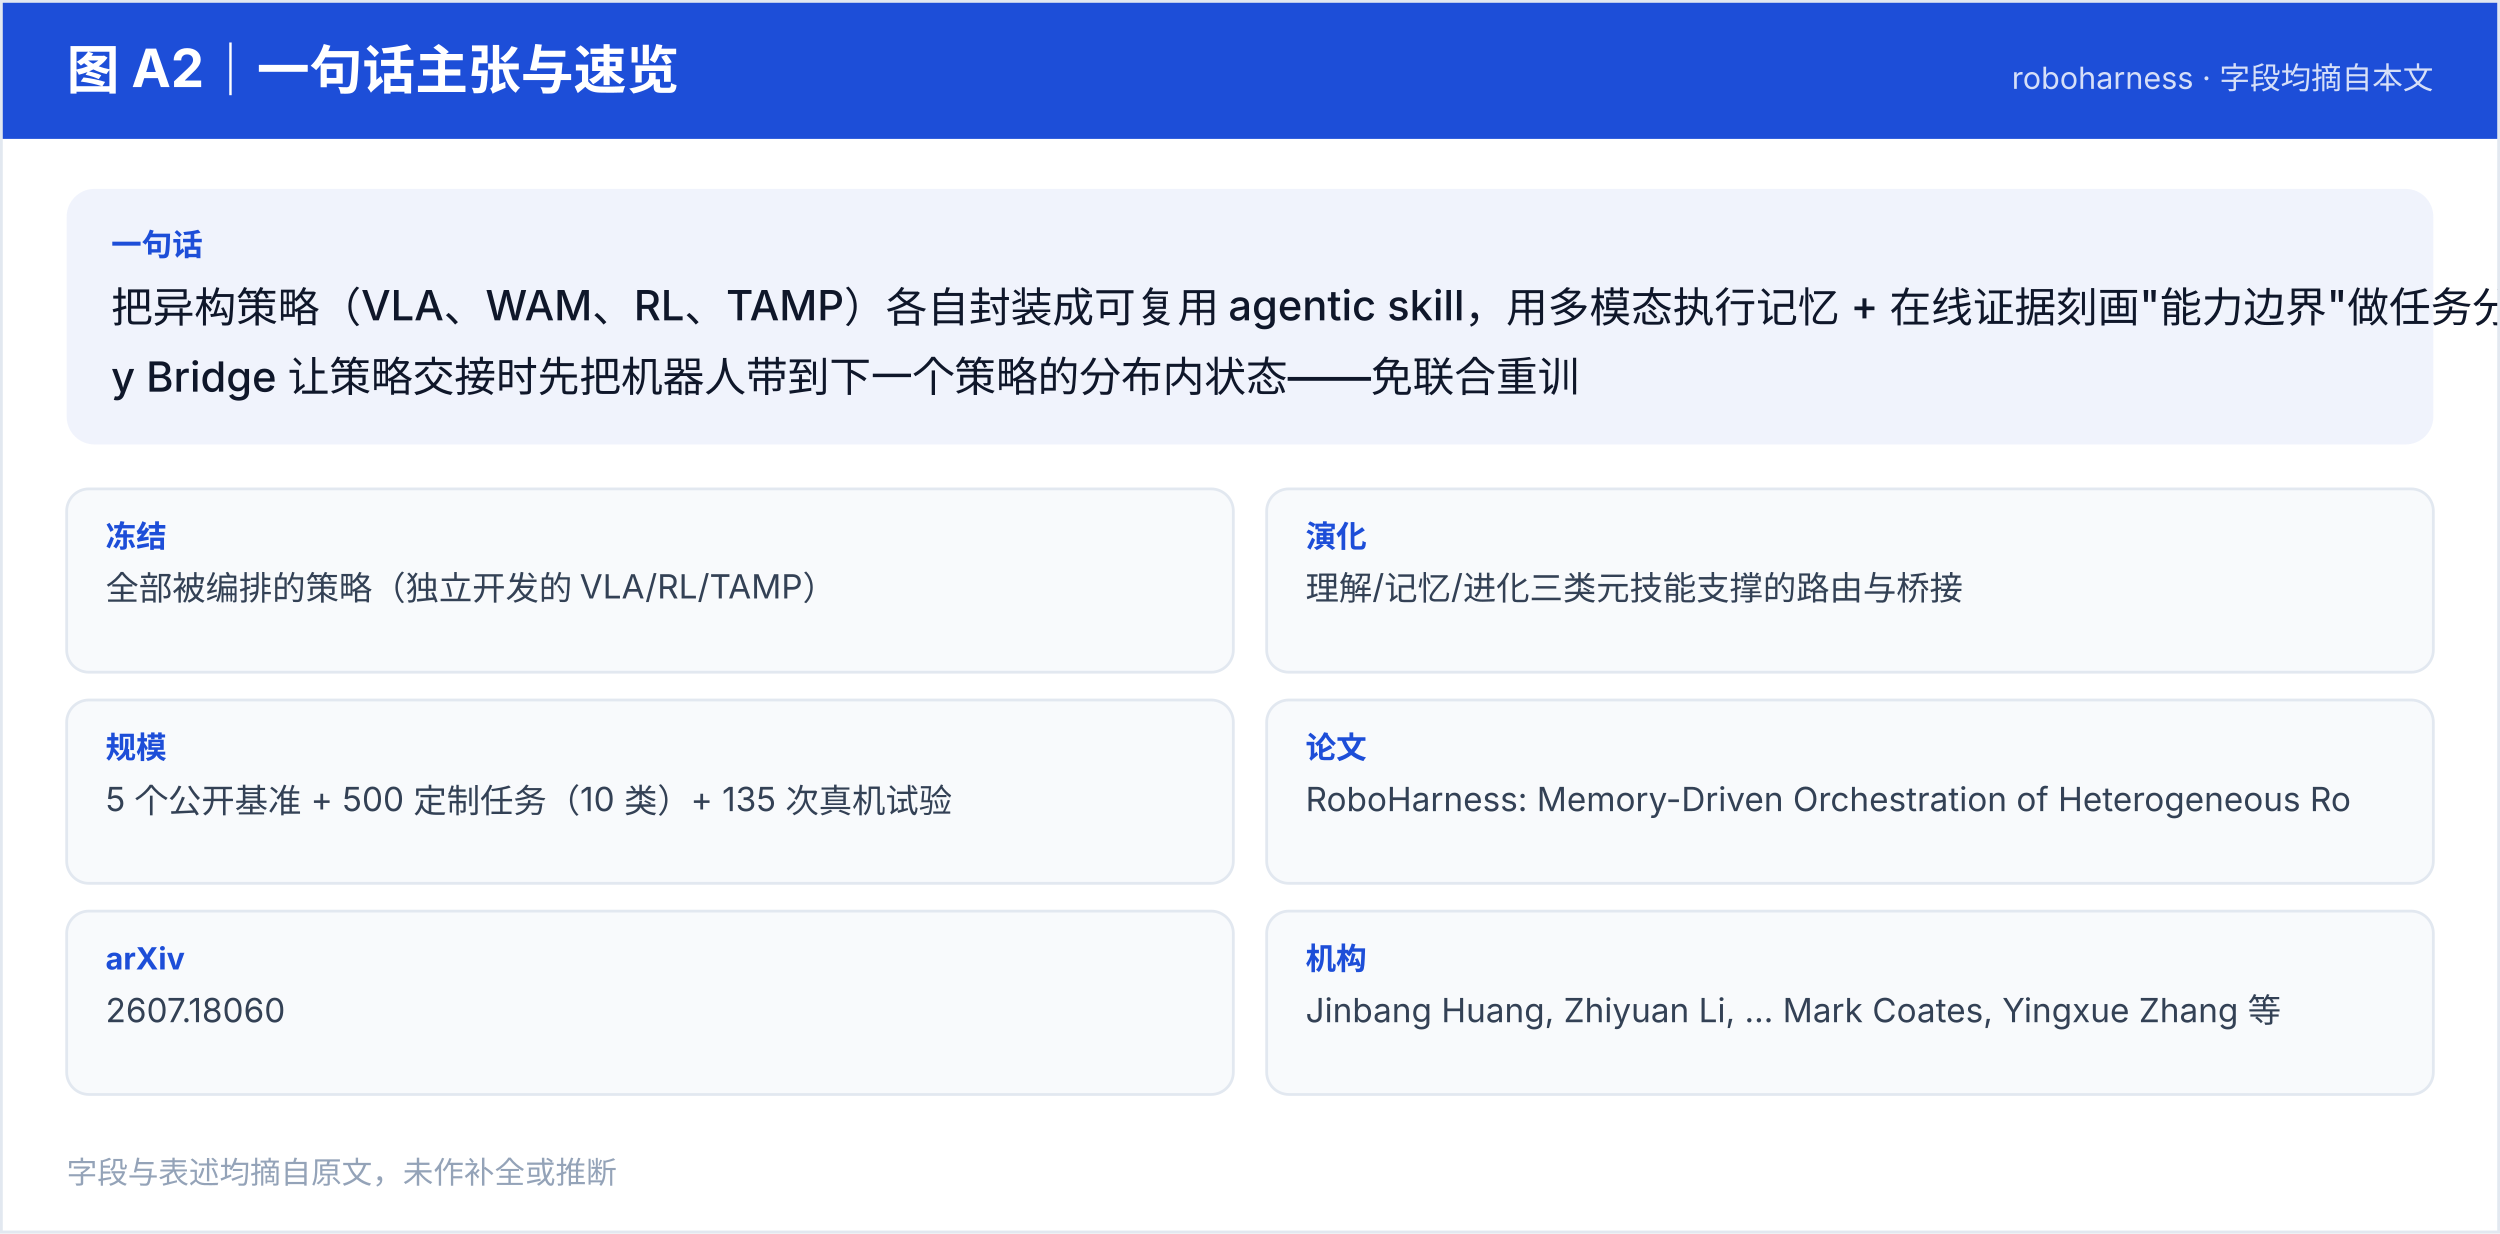
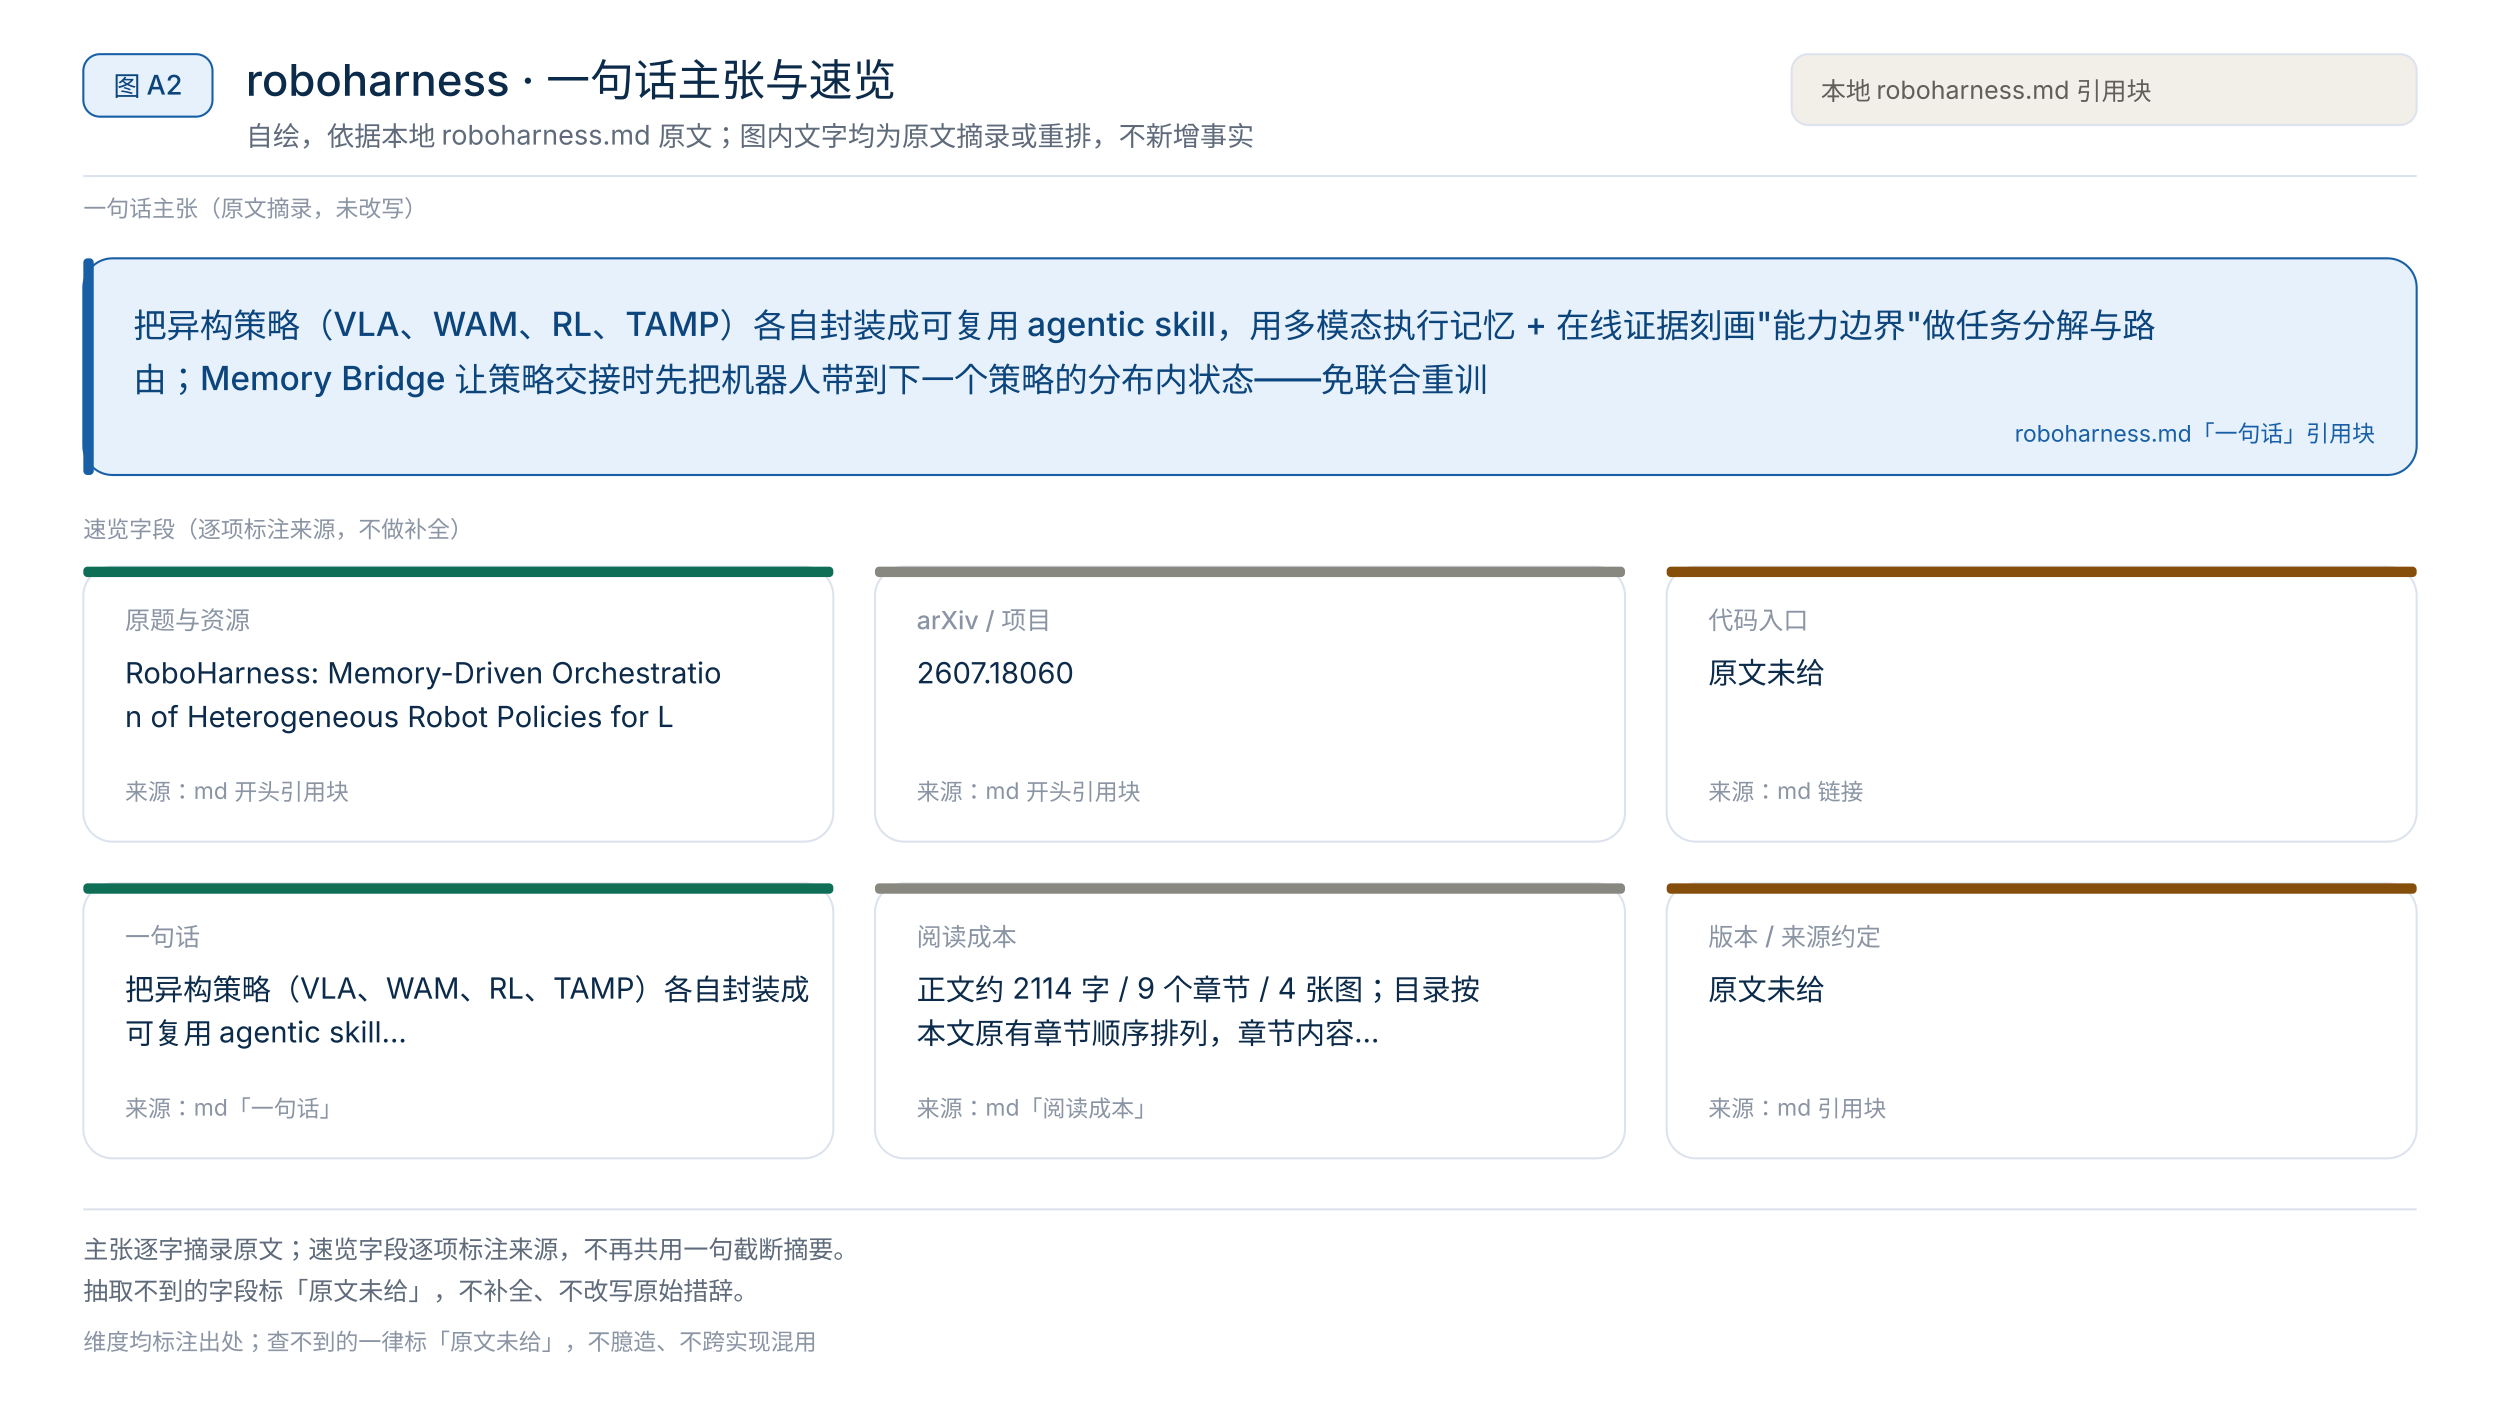
- <svg xmlns="http://www.w3.org/2000/svg" viewBox="0 0 900 444" width="900" height="444" font-family="PingFang SC, -apple-system, BlinkMacSystemFont, Microsoft YaHei, sans-serif">
-   <rect width="900" height="444" fill="#ffffff" />
-   <rect x="0" y="0" width="900" height="50" fill="#1d4ed8" />
-   <text x="24" y="32" font-size="19" fill="#ffffff" font-weight="700" text-anchor="start">图 A2｜一句话主张与速览</text>
-   <text x="876" y="32" font-size="11" fill="#ffffff" font-weight="400" text-anchor="end" opacity="0.82">roboharness · 字段均摘自本文</text>
-   <rect x="24" y="68" width="852" height="92" rx="10" fill="#1d4ed8" opacity="0.07" />
-   <text x="40" y="92" font-size="11" fill="#1d4ed8" font-weight="700" text-anchor="start">一句话</text>
-   <text x="40" y="116" font-size="15" fill="#0f172a" font-weight="500" text-anchor="start">把异构策略（VLA、WAM、RL、TAMP）各自封装成可复用 agentic skill，用多模态执行记忆 + 在线证据刻画"能力边界"做任务分解与路由；Memor</text>
-   <text x="40" y="141" font-size="15" fill="#0f172a" font-weight="500" text-anchor="start">y Bridge 让策略交接时先把机器人带到下一个策略的分布内状态——免联合重训</text>
-   <rect x="24" y="176" width="420" height="66" rx="8" fill="#f8fafc" stroke="#e2e8f0" />
-   <text x="38" y="197" font-size="11" fill="#1d4ed8" font-weight="700" text-anchor="start">冻结</text>
-   <text x="38" y="216" font-size="12" fill="#334155" font-weight="400" text-anchor="start">全部被编排的策略（独立开发的 VLA/RL/TAMP）</text>
-   <rect x="456" y="176" width="420" height="66" rx="8" fill="#f8fafc" stroke="#e2e8f0" />
-   <text x="470" y="197" font-size="11" fill="#1d4ed8" font-weight="700" text-anchor="start">演化</text>
-   <text x="470" y="216" font-size="12" fill="#334155" font-weight="400" text-anchor="start">理解/记忆/进化三类元技能支撑的路由与桥接</text>
-   <rect x="24" y="252" width="420" height="66" rx="8" fill="#f8fafc" stroke="#e2e8f0" />
-   <text x="38" y="273" font-size="11" fill="#1d4ed8" font-weight="700" text-anchor="start">规模</text>
-   <text x="38" y="292" font-size="12" fill="#334155" font-weight="400" text-anchor="start">5 个公开基准 + 500 定制任务（10 类）+ 135 次真机试验</text>
-   <rect x="456" y="252" width="420" height="66" rx="8" fill="#f8fafc" stroke="#e2e8f0" />
-   <text x="470" y="273" font-size="11" fill="#1d4ed8" font-weight="700" text-anchor="start">论文</text>
-   <text x="470" y="292" font-size="12" fill="#334155" font-weight="400" text-anchor="start">RoboHarness: Memory-Driven Orchestration of Heterogeneous Ro</text>
-   <rect x="24" y="328" width="420" height="66" rx="8" fill="#f8fafc" stroke="#e2e8f0" />
-   <text x="38" y="349" font-size="11" fill="#1d4ed8" font-weight="700" text-anchor="start">arXiv</text>
-   <text x="38" y="368" font-size="12" fill="#334155" font-weight="400" text-anchor="start">2607.18060</text>
-   <rect x="456" y="328" width="420" height="66" rx="8" fill="#f8fafc" stroke="#e2e8f0" />
-   <text x="470" y="349" font-size="11" fill="#1d4ed8" font-weight="700" text-anchor="start">机构</text>
-   <text x="470" y="368" font-size="12" fill="#334155" font-weight="400" text-anchor="start">Jinbang Huang, Zhiyuan Li, … Mark Coates, Yingxue Zhang 等</text>
-   <text x="24" y="426" font-size="11" fill="#94a3b8" font-weight="400" text-anchor="start">字段与表述均摘自原文，未作补全或推断</text>
-   <rect x="0.5" y="0.5" width="899" height="443" fill="none" stroke="#e2e8f0" />
+ <svg xmlns="http://www.w3.org/2000/svg" width="1200" height="678" viewBox="0 0 1200 678" role="img">
+   <defs>
+     <marker id="arrow" viewBox="0 0 10 10" refX="8" refY="5" markerWidth="6" markerHeight="6" orient="auto-start-reverse">
+       <path d="M2 1L8 5L2 9" fill="none" stroke="#185FA5" stroke-width="1.6" stroke-linecap="round" stroke-linejoin="round" />
+     </marker>
+   </defs>
+   <rect x="0" y="0" width="1200" height="678" rx="0" fill="#FFFFFF" stroke="#FFFFFF" stroke-width="1" />
+   <text x="118" y="46" font-family="-apple-system,BlinkMacSystemFont,'PingFang SC','Microsoft YaHei',sans-serif" font-size="21" font-weight="500" fill="#0C2B4A" text-anchor="start">roboharness · 一句话主张与速览</text>
+   <text x="118" y="70" font-family="-apple-system,BlinkMacSystemFont,'PingFang SC','Microsoft YaHei',sans-serif" font-size="13" font-weight="400" fill="#5F6B7A" text-anchor="start">自绘，依据本地 roboharness.md 原文；图内文字均为原文摘录或重排，不新增事实</text>
+   <rect x="40" y="84" width="1120" height="1" rx="0" fill="#DDE3EC" stroke="#DDE3EC" stroke-width="0" />
+   <rect x="860" y="26" width="300" height="34" rx="8" fill="#F1EFE8" stroke="#DDE3EC" stroke-width="1" />
+   <text x="874" y="48" font-family="-apple-system,BlinkMacSystemFont,'PingFang SC','Microsoft YaHei',sans-serif" font-size="12" font-weight="400" fill="#5F5E5A" text-anchor="start">本地 roboharness.md 引用块</text>
+   <rect x="40" y="26" width="62" height="30" rx="8" fill="#E6F1FB" stroke="#185FA5" stroke-width="1" />
+   <text x="71" y="46" font-family="-apple-system,BlinkMacSystemFont,'PingFang SC','Microsoft YaHei',sans-serif" font-size="13" font-weight="500" fill="#0C447C" text-anchor="middle">图 A2</text>
+   <text x="40" y="104" font-family="-apple-system,BlinkMacSystemFont,'PingFang SC','Microsoft YaHei',sans-serif" font-size="11" font-weight="400" fill="#8A94A3" text-anchor="start">一句话主张（原文摘录，未改写）</text>
+   <rect x="40" y="124" width="1120" height="104" rx="14" fill="#E6F1FB" stroke="#185FA5" stroke-width="1" />
+   <rect x="40" y="124" width="5" height="104" rx="2" fill="#185FA5" stroke="#185FA5" stroke-width="0" />
+   <text x="64" y="162" font-family="-apple-system,BlinkMacSystemFont,'PingFang SC','Microsoft YaHei',sans-serif" font-size="16" font-weight="500" fill="#0C447C" text-anchor="start">把异构策略（VLA、WAM、RL、TAMP）各自封装成可复用 agentic skill，用多模态执行记忆 + 在线证据刻画"能力边界"做任务分解与路</text>
+   <text x="64" y="188" font-family="-apple-system,BlinkMacSystemFont,'PingFang SC','Microsoft YaHei',sans-serif" font-size="16" font-weight="500" fill="#0C447C" text-anchor="start">由；Memory Bridge 让策略交接时先把机器人带到下一个策略的分布内状态——免联合重训</text>
+   <text x="1140" y="212" font-family="-apple-system,BlinkMacSystemFont,'PingFang SC','Microsoft YaHei',sans-serif" font-size="11" font-weight="400" fill="#185FA5" text-anchor="end">roboharness.md「一句话」引用块</text>
+   <text x="40" y="258" font-family="-apple-system,BlinkMacSystemFont,'PingFang SC','Microsoft YaHei',sans-serif" font-size="11" font-weight="400" fill="#8A94A3" text-anchor="start">速览字段（逐项标注来源，不做补全）</text>
+   <rect x="40" y="272" width="360" height="132" rx="14" fill="#FFFFFF" stroke="#DDE3EC" stroke-width="1" />
+   <rect x="40" y="272" width="360" height="5" rx="2" fill="#0F6E56" stroke="#0F6E56" stroke-width="0" />
+   <text x="60" y="302" font-family="-apple-system,BlinkMacSystemFont,'PingFang SC','Microsoft YaHei',sans-serif" font-size="12" font-weight="500" fill="#8A94A3" text-anchor="start">原题与资源</text>
+   <text x="60" y="328" font-family="-apple-system,BlinkMacSystemFont,'PingFang SC','Microsoft YaHei',sans-serif" font-size="14" font-weight="400" fill="#0C2B4A" text-anchor="start">RoboHarness: Memory-Driven Orchestratio</text>
+   <text x="60" y="349" font-family="-apple-system,BlinkMacSystemFont,'PingFang SC','Microsoft YaHei',sans-serif" font-size="14" font-weight="400" fill="#0C2B4A" text-anchor="start">n of Heterogeneous Robot Policies for L</text>
+   <text x="60" y="384" font-family="-apple-system,BlinkMacSystemFont,'PingFang SC','Microsoft YaHei',sans-serif" font-size="11" font-weight="400" fill="#8A94A3" text-anchor="start">来源：md 开头引用块</text>
+   <rect x="420" y="272" width="360" height="132" rx="14" fill="#FFFFFF" stroke="#DDE3EC" stroke-width="1" />
+   <rect x="420" y="272" width="360" height="5" rx="2" fill="#888780" stroke="#888780" stroke-width="0" />
+   <text x="440" y="302" font-family="-apple-system,BlinkMacSystemFont,'PingFang SC','Microsoft YaHei',sans-serif" font-size="12" font-weight="500" fill="#8A94A3" text-anchor="start">arXiv / 项目</text>
+   <text x="440" y="328" font-family="-apple-system,BlinkMacSystemFont,'PingFang SC','Microsoft YaHei',sans-serif" font-size="14" font-weight="400" fill="#0C2B4A" text-anchor="start">2607.18060</text>
+   <text x="440" y="384" font-family="-apple-system,BlinkMacSystemFont,'PingFang SC','Microsoft YaHei',sans-serif" font-size="11" font-weight="400" fill="#8A94A3" text-anchor="start">来源：md 开头引用块</text>
+   <rect x="800" y="272" width="360" height="132" rx="14" fill="#FFFFFF" stroke="#DDE3EC" stroke-width="1" />
+   <rect x="800" y="272" width="360" height="5" rx="2" fill="#854F0B" stroke="#854F0B" stroke-width="0" />
+   <text x="820" y="302" font-family="-apple-system,BlinkMacSystemFont,'PingFang SC','Microsoft YaHei',sans-serif" font-size="12" font-weight="500" fill="#8A94A3" text-anchor="start">代码入口</text>
+   <text x="820" y="328" font-family="-apple-system,BlinkMacSystemFont,'PingFang SC','Microsoft YaHei',sans-serif" font-size="14" font-weight="400" fill="#0C2B4A" text-anchor="start">原文未给</text>
+   <text x="820" y="384" font-family="-apple-system,BlinkMacSystemFont,'PingFang SC','Microsoft YaHei',sans-serif" font-size="11" font-weight="400" fill="#8A94A3" text-anchor="start">来源：md 链接</text>
+   <rect x="40" y="424" width="360" height="132" rx="14" fill="#FFFFFF" stroke="#DDE3EC" stroke-width="1" />
+   <rect x="40" y="424" width="360" height="5" rx="2" fill="#0F6E56" stroke="#0F6E56" stroke-width="0" />
+   <text x="60" y="454" font-family="-apple-system,BlinkMacSystemFont,'PingFang SC','Microsoft YaHei',sans-serif" font-size="12" font-weight="500" fill="#8A94A3" text-anchor="start">一句话</text>
+   <text x="60" y="480" font-family="-apple-system,BlinkMacSystemFont,'PingFang SC','Microsoft YaHei',sans-serif" font-size="14" font-weight="400" fill="#0C2B4A" text-anchor="start">把异构策略（VLA、WAM、RL、TAMP）各自封装成</text>
+   <text x="60" y="501" font-family="-apple-system,BlinkMacSystemFont,'PingFang SC','Microsoft YaHei',sans-serif" font-size="14" font-weight="400" fill="#0C2B4A" text-anchor="start">可复用 agentic skill…</text>
+   <text x="60" y="536" font-family="-apple-system,BlinkMacSystemFont,'PingFang SC','Microsoft YaHei',sans-serif" font-size="11" font-weight="400" fill="#8A94A3" text-anchor="start">来源：md「一句话」</text>
+   <rect x="420" y="424" width="360" height="132" rx="14" fill="#FFFFFF" stroke="#DDE3EC" stroke-width="1" />
+   <rect x="420" y="424" width="360" height="5" rx="2" fill="#888780" stroke="#888780" stroke-width="0" />
+   <text x="440" y="454" font-family="-apple-system,BlinkMacSystemFont,'PingFang SC','Microsoft YaHei',sans-serif" font-size="12" font-weight="500" fill="#8A94A3" text-anchor="start">阅读成本</text>
+   <text x="440" y="480" font-family="-apple-system,BlinkMacSystemFont,'PingFang SC','Microsoft YaHei',sans-serif" font-size="14" font-weight="400" fill="#0C2B4A" text-anchor="start">正文约 2114 字 / 9 个章节 / 4 张图；目录按</text>
+   <text x="440" y="501" font-family="-apple-system,BlinkMacSystemFont,'PingFang SC','Microsoft YaHei',sans-serif" font-size="14" font-weight="400" fill="#0C2B4A" text-anchor="start">本文原有章节顺序排列，章节内容…</text>
+   <text x="440" y="536" font-family="-apple-system,BlinkMacSystemFont,'PingFang SC','Microsoft YaHei',sans-serif" font-size="11" font-weight="400" fill="#8A94A3" text-anchor="start">来源：md「阅读成本」</text>
+   <rect x="800" y="424" width="360" height="132" rx="14" fill="#FFFFFF" stroke="#DDE3EC" stroke-width="1" />
+   <rect x="800" y="424" width="360" height="5" rx="2" fill="#854F0B" stroke="#854F0B" stroke-width="0" />
+   <text x="820" y="454" font-family="-apple-system,BlinkMacSystemFont,'PingFang SC','Microsoft YaHei',sans-serif" font-size="12" font-weight="500" fill="#8A94A3" text-anchor="start">版本 / 来源约定</text>
+   <text x="820" y="480" font-family="-apple-system,BlinkMacSystemFont,'PingFang SC','Microsoft YaHei',sans-serif" font-size="14" font-weight="400" fill="#0C2B4A" text-anchor="start">原文未给</text>
+   <text x="820" y="536" font-family="-apple-system,BlinkMacSystemFont,'PingFang SC','Microsoft YaHei',sans-serif" font-size="11" font-weight="400" fill="#8A94A3" text-anchor="start">来源：md 引用块</text>
+   <rect x="40" y="580" width="1120" height="1" rx="0" fill="#DDE3EC" stroke="#DDE3EC" stroke-width="0" />
+   <text x="40" y="604" font-family="-apple-system,BlinkMacSystemFont,'PingFang SC','Microsoft YaHei',sans-serif" font-size="12" font-weight="400" fill="#5F6B7A" text-anchor="start">主张逐字摘录原文；速览字段逐项标注来源，不再共用一句截断摘要。</text>
+   <text x="40" y="624" font-family="-apple-system,BlinkMacSystemFont,'PingFang SC','Microsoft YaHei',sans-serif" font-size="12" font-weight="400" fill="#5F6B7A" text-anchor="start">抽取不到的字段标「原文未给」，不补全、不改写原始措辞。</text>
+   <text x="40" y="648" font-family="-apple-system,BlinkMacSystemFont,'PingFang SC','Microsoft YaHei',sans-serif" font-size="11" font-weight="400" fill="#8A94A3" text-anchor="start">维度均标注出处；查不到的一律标「原文未给」，不臆造、不跨实现混用</text>
</svg>
